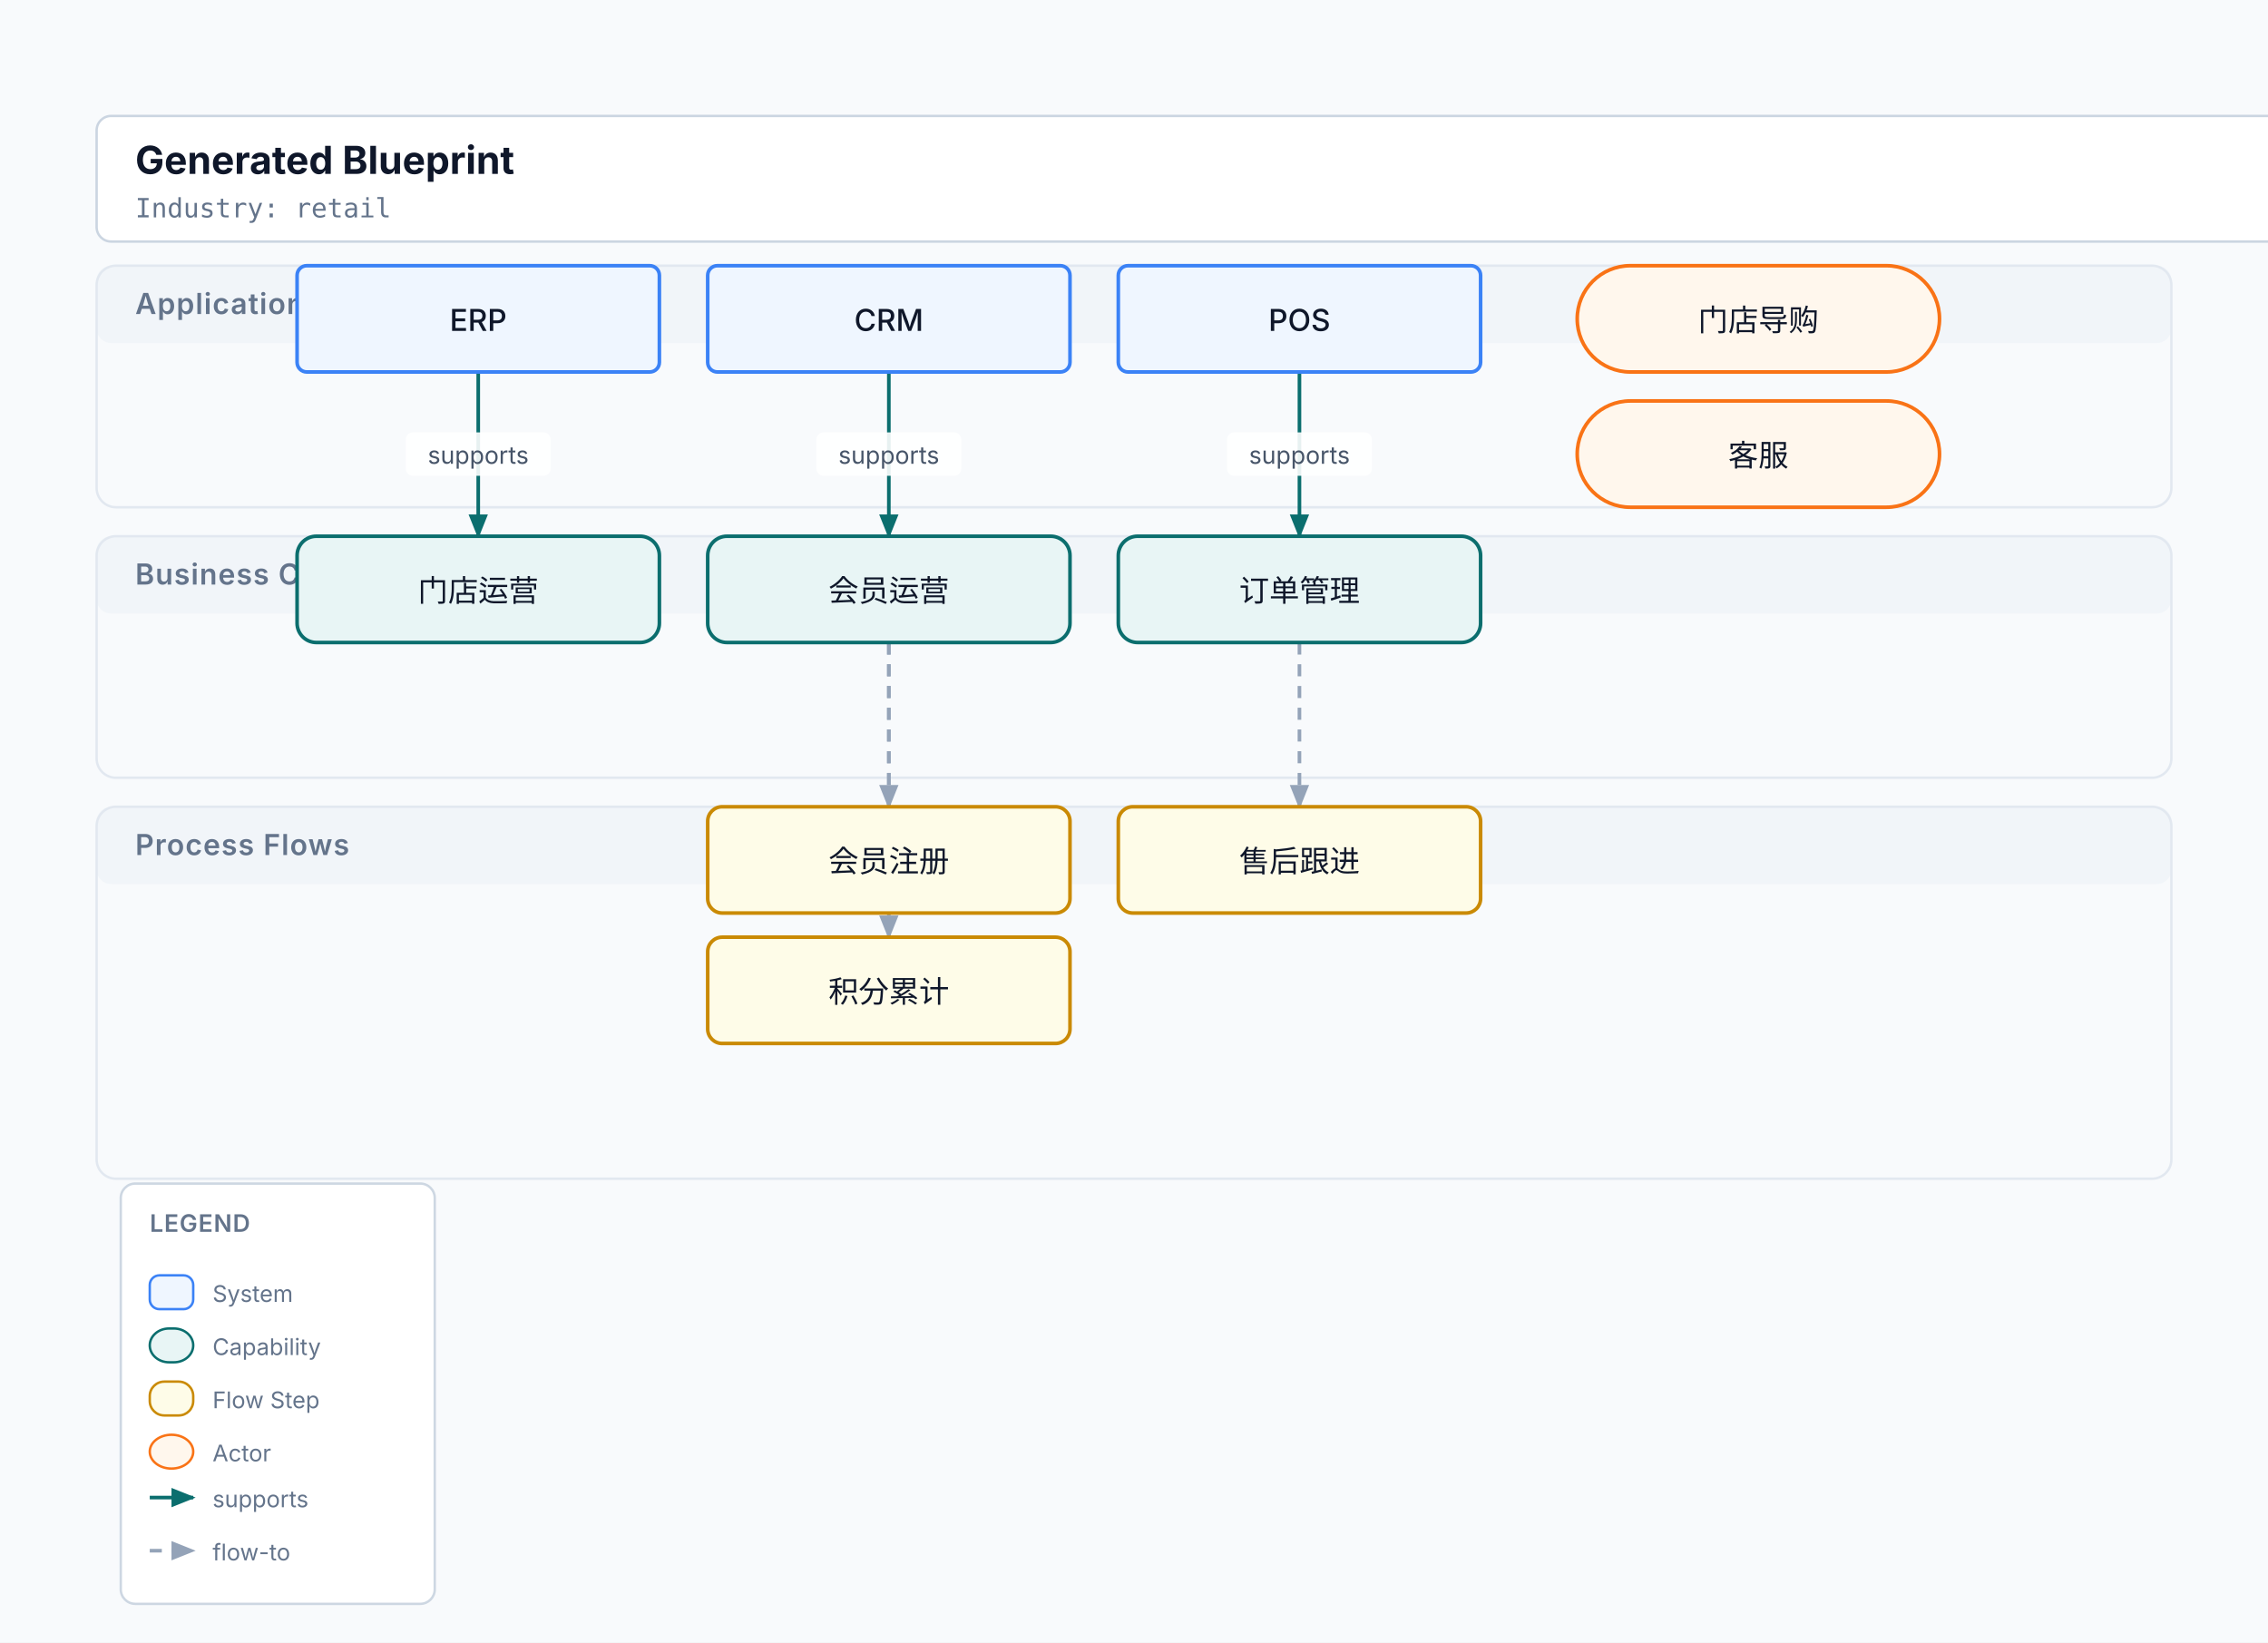
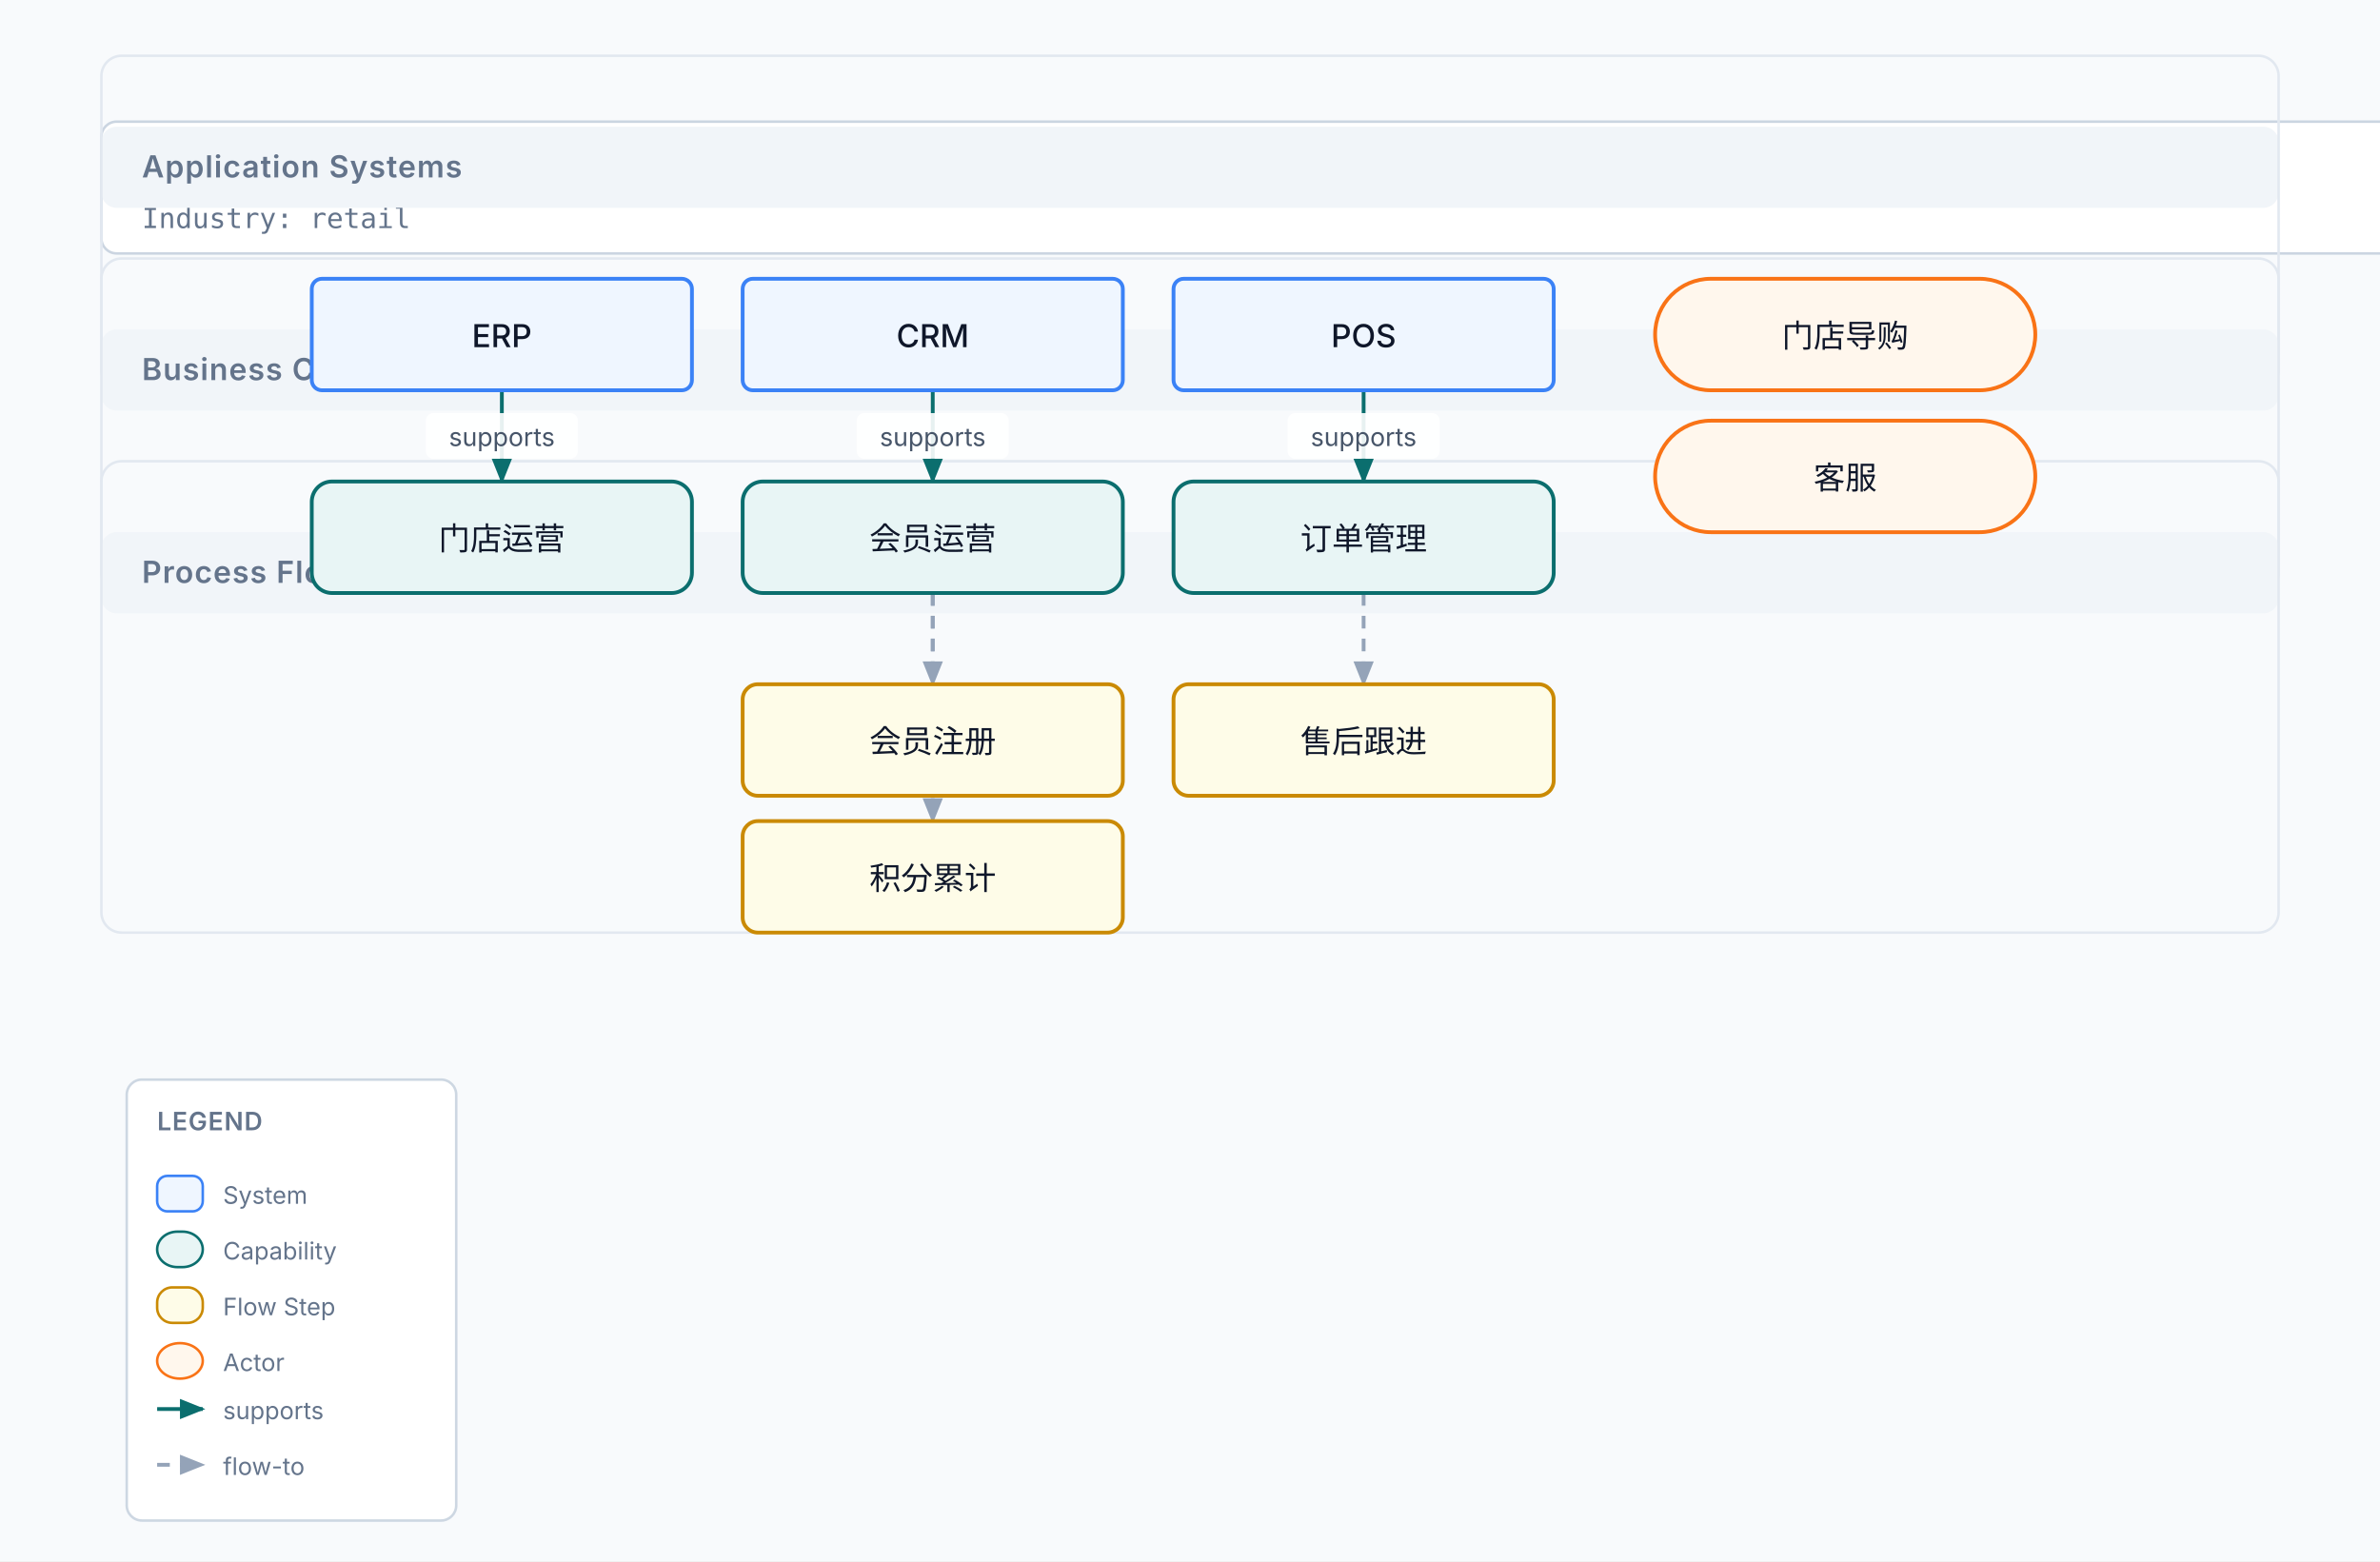
- <svg xmlns="http://www.w3.org/2000/svg" width="939" height="680" font-family="system-ui, -apple-system, sans-serif">
+ <svg xmlns="http://www.w3.org/2000/svg" width="939" height="616" font-family="system-ui, -apple-system, sans-serif">
  <defs>
    <marker id="arrow-solid" markerWidth="10" markerHeight="8" refX="9" refY="4" orient="auto" markerUnits="userSpaceOnUse">
      <polygon points="0 0, 10 4, 0 8" fill="#0B6E6E" />
    </marker>
    <marker id="arrow-dashed" markerWidth="10" markerHeight="8" refX="9" refY="4" orient="auto" markerUnits="userSpaceOnUse">
      <polygon points="0 0, 10 4, 0 8" fill="#94A3B8" />
    </marker>
  </defs>
-   <rect width="939" height="680" fill="#F8FAFC" />
+   <rect width="939" height="616" fill="#F8FAFC" />
  <g class="title-block">
    <rect x="40" y="48" width="939" height="52" rx="6" fill="#FFFFFF" stroke="#CBD5E1" stroke-width="1" />
    <text x="56" y="72" font-size="16" fill="#0F172A" font-family="system-ui, -apple-system, sans-serif" font-weight="700">Generated Blueprint</text>
    <text x="56" y="90" font-size="11" fill="#64748B" font-family="'JetBrains Mono', 'SF Mono', monospace">Industry: retail</text>
  </g>
  <g class="layer" id="layer-Application Systems">
-     <rect class="layer-header" x="40" y="110" width="859" height="32" rx="6" fill="#F1F5F9" />
-     <rect class="layer-border" x="40" y="110" width="859" height="100" rx="8" fill="none" stroke="#E2E8F0" stroke-width="1" />
-     <text class="layer-label" x="56" y="130" font-size="12" fill="#64748B" font-family="system-ui, -apple-system, sans-serif" font-weight="600" letter-spacing="0.4">Application Systems</text>
+     <rect class="layer-header" x="40" y="50" width="859" height="32" rx="6" fill="#F1F5F9" />
+     <rect class="layer-border" x="40" y="22" width="859" height="132" rx="8" fill="none" stroke="#E2E8F0" stroke-width="1" />
+     <text class="layer-label" x="56" y="70" font-size="12" fill="#64748B" font-family="system-ui, -apple-system, sans-serif" font-weight="600" letter-spacing="0.4">Application Systems</text>
  </g>
  <g class="layer" id="layer-Business Capabilities">
-     <rect class="layer-header" x="40" y="222" width="859" height="32" rx="6" fill="#F1F5F9" />
-     <rect class="layer-border" x="40" y="222" width="859" height="100" rx="8" fill="none" stroke="#E2E8F0" stroke-width="1" />
-     <text class="layer-label" x="56" y="242" font-size="12" fill="#64748B" font-family="system-ui, -apple-system, sans-serif" font-weight="600" letter-spacing="0.4">Business Capabilities</text>
+     <rect class="layer-header" x="40" y="130" width="859" height="32" rx="6" fill="#F1F5F9" />
+     <rect class="layer-border" x="40" y="102" width="859" height="132" rx="8" fill="none" stroke="#E2E8F0" stroke-width="1" />
+     <text class="layer-label" x="56" y="150" font-size="12" fill="#64748B" font-family="system-ui, -apple-system, sans-serif" font-weight="600" letter-spacing="0.4">Business Capabilities</text>
  </g>
  <g class="layer" id="layer-Process Flows">
-     <rect class="layer-header" x="40" y="334" width="859" height="32" rx="6" fill="#F1F5F9" />
-     <rect class="layer-border" x="40" y="334" width="859" height="154" rx="8" fill="none" stroke="#E2E8F0" stroke-width="1" />
-     <text class="layer-label" x="56" y="354" font-size="12" fill="#64748B" font-family="system-ui, -apple-system, sans-serif" font-weight="600" letter-spacing="0.4">Process Flows</text>
+     <rect class="layer-header" x="40" y="210" width="859" height="32" rx="6" fill="#F1F5F9" />
+     <rect class="layer-border" x="40" y="182" width="859" height="186" rx="8" fill="none" stroke="#E2E8F0" stroke-width="1" />
+     <text class="layer-label" x="56" y="230" font-size="12" fill="#64748B" font-family="system-ui, -apple-system, sans-serif" font-weight="600" letter-spacing="0.4">Process Flows</text>
  </g>
-   <line x1="198" y1="154" x2="198" y2="222" stroke="#0B6E6E" stroke-width="1.5" marker-end="url(#arrow-solid)" />
-   <line x1="368" y1="154" x2="368" y2="222" stroke="#0B6E6E" stroke-width="1.5" marker-end="url(#arrow-solid)" />
-   <line x1="538" y1="154" x2="538" y2="222" stroke="#0B6E6E" stroke-width="1.5" marker-end="url(#arrow-solid)" />
-   <line x1="368" y1="266" x2="368" y2="334" stroke="#94A3B8" stroke-width="1.5" stroke-dasharray="5,4" marker-end="url(#arrow-dashed)" />
-   <line x1="368" y1="266" x2="368" y2="388" stroke="#94A3B8" stroke-width="1.5" stroke-dasharray="5,4" marker-end="url(#arrow-dashed)" />
-   <line x1="538" y1="266" x2="538" y2="334" stroke="#94A3B8" stroke-width="1.5" stroke-dasharray="5,4" marker-end="url(#arrow-dashed)" />
-   <rect x="168" y="179" width="60" height="18" rx="3" fill="#FFFFFF" fill-opacity="0.9" />
-   <text x="198" y="192" text-anchor="middle" font-size="10" fill="#475569" font-family="system-ui, -apple-system, sans-serif">supports</text>
-   <rect x="338" y="179" width="60" height="18" rx="3" fill="#FFFFFF" fill-opacity="0.9" />
-   <text x="368" y="192" text-anchor="middle" font-size="10" fill="#475569" font-family="system-ui, -apple-system, sans-serif">supports</text>
-   <rect x="508" y="179" width="60" height="18" rx="3" fill="#FFFFFF" fill-opacity="0.9" />
-   <text x="538" y="192" text-anchor="middle" font-size="10" fill="#475569" font-family="system-ui, -apple-system, sans-serif">supports</text>
+   <line x1="198" y1="154" x2="198" y2="190" stroke="#0B6E6E" stroke-width="1.5" marker-end="url(#arrow-solid)" />
+   <line x1="368" y1="154" x2="368" y2="190" stroke="#0B6E6E" stroke-width="1.5" marker-end="url(#arrow-solid)" />
+   <line x1="538" y1="154" x2="538" y2="190" stroke="#0B6E6E" stroke-width="1.5" marker-end="url(#arrow-solid)" />
+   <line x1="368" y1="234" x2="368" y2="270" stroke="#94A3B8" stroke-width="1.5" stroke-dasharray="5,4" marker-end="url(#arrow-dashed)" />
+   <line x1="368" y1="234" x2="368" y2="324" stroke="#94A3B8" stroke-width="1.5" stroke-dasharray="5,4" marker-end="url(#arrow-dashed)" />
+   <line x1="538" y1="234" x2="538" y2="270" stroke="#94A3B8" stroke-width="1.5" stroke-dasharray="5,4" marker-end="url(#arrow-dashed)" />
+   <rect x="168" y="163" width="60" height="18" rx="3" fill="#FFFFFF" fill-opacity="0.9" />
+   <text x="198" y="176" text-anchor="middle" font-size="10" fill="#475569" font-family="system-ui, -apple-system, sans-serif">supports</text>
+   <rect x="338" y="163" width="60" height="18" rx="3" fill="#FFFFFF" fill-opacity="0.9" />
+   <text x="368" y="176" text-anchor="middle" font-size="10" fill="#475569" font-family="system-ui, -apple-system, sans-serif">supports</text>
+   <rect x="508" y="163" width="60" height="18" rx="3" fill="#FFFFFF" fill-opacity="0.9" />
+   <text x="538" y="176" text-anchor="middle" font-size="10" fill="#475569" font-family="system-ui, -apple-system, sans-serif">supports</text>
  <g class="node node-system" id="sys-erp">
    <rect class="node-rect" x="123" y="110" width="150" height="44" rx="4" fill="#EFF6FF" stroke="#3B82F6" stroke-width="1.5" />
    <text class="node-label" x="198" y="137" text-anchor="middle" font-size="12.5" fill="#0F172A" font-family="system-ui, -apple-system, sans-serif" font-weight="500">ERP</text>
  </g>
  <g class="node node-system" id="sys-crm">
    <rect class="node-rect" x="293" y="110" width="150" height="44" rx="4" fill="#EFF6FF" stroke="#3B82F6" stroke-width="1.5" />
    <text class="node-label" x="368" y="137" text-anchor="middle" font-size="12.5" fill="#0F172A" font-family="system-ui, -apple-system, sans-serif" font-weight="500">CRM</text>
  </g>
  <g class="node node-system" id="sys-pos">
    <rect class="node-rect" x="463" y="110" width="150" height="44" rx="4" fill="#EFF6FF" stroke="#3B82F6" stroke-width="1.5" />
    <text class="node-label" x="538" y="137" text-anchor="middle" font-size="12.5" fill="#0F172A" font-family="system-ui, -apple-system, sans-serif" font-weight="500">POS</text>
  </g>
  <g class="node node-capability" id="cap-store-ops">
-     <rect class="node-rect" x="123" y="222" width="150" height="44" rx="8" fill="#E8F5F5" stroke="#0B6E6E" stroke-width="1.5" />
-     <text class="node-label" x="198" y="249" text-anchor="middle" font-size="12.5" fill="#0F172A" font-family="system-ui, -apple-system, sans-serif" font-weight="500">门店运营</text>
+     <rect class="node-rect" x="123" y="190" width="150" height="44" rx="8" fill="#E8F5F5" stroke="#0B6E6E" stroke-width="1.5" />
+     <text class="node-label" x="198" y="217" text-anchor="middle" font-size="12.5" fill="#0F172A" font-family="system-ui, -apple-system, sans-serif" font-weight="500">门店运营</text>
  </g>
  <g class="node node-capability" id="cap-membership">
-     <rect class="node-rect" x="293" y="222" width="150" height="44" rx="8" fill="#E8F5F5" stroke="#0B6E6E" stroke-width="1.5" />
-     <text class="node-label" x="368" y="249" text-anchor="middle" font-size="12.5" fill="#0F172A" font-family="system-ui, -apple-system, sans-serif" font-weight="500">会员运营</text>
+     <rect class="node-rect" x="293" y="190" width="150" height="44" rx="8" fill="#E8F5F5" stroke="#0B6E6E" stroke-width="1.5" />
+     <text class="node-label" x="368" y="217" text-anchor="middle" font-size="12.5" fill="#0F172A" font-family="system-ui, -apple-system, sans-serif" font-weight="500">会员运营</text>
  </g>
  <g class="node node-capability" id="cap-order">
-     <rect class="node-rect" x="463" y="222" width="150" height="44" rx="8" fill="#E8F5F5" stroke="#0B6E6E" stroke-width="1.5" />
-     <text class="node-label" x="538" y="249" text-anchor="middle" font-size="12.5" fill="#0F172A" font-family="system-ui, -apple-system, sans-serif" font-weight="500">订单管理</text>
+     <rect class="node-rect" x="463" y="190" width="150" height="44" rx="8" fill="#E8F5F5" stroke="#0B6E6E" stroke-width="1.5" />
+     <text class="node-label" x="538" y="217" text-anchor="middle" font-size="12.5" fill="#0F172A" font-family="system-ui, -apple-system, sans-serif" font-weight="500">订单管理</text>
  </g>
  <g class="node node-flowStep" id="flow-membership-register">
-     <rect class="node-rect" x="293" y="334" width="150" height="44" rx="6" fill="#FEFCE8" stroke="#CA8A04" stroke-width="1.5" />
-     <text class="node-label" x="368" y="361" text-anchor="middle" font-size="12.5" fill="#0F172A" font-family="system-ui, -apple-system, sans-serif" font-weight="500">会员注册</text>
+     <rect class="node-rect" x="293" y="270" width="150" height="44" rx="6" fill="#FEFCE8" stroke="#CA8A04" stroke-width="1.5" />
+     <text class="node-label" x="368" y="297" text-anchor="middle" font-size="12.5" fill="#0F172A" font-family="system-ui, -apple-system, sans-serif" font-weight="500">会员注册</text>
  </g>
  <g class="node node-flowStep" id="flow-points-accrual">
-     <rect class="node-rect" x="293" y="388" width="150" height="44" rx="6" fill="#FEFCE8" stroke="#CA8A04" stroke-width="1.5" />
-     <text class="node-label" x="368" y="415" text-anchor="middle" font-size="12.5" fill="#0F172A" font-family="system-ui, -apple-system, sans-serif" font-weight="500">积分累计</text>
+     <rect class="node-rect" x="293" y="324" width="150" height="44" rx="6" fill="#FEFCE8" stroke="#CA8A04" stroke-width="1.5" />
+     <text class="node-label" x="368" y="351" text-anchor="middle" font-size="12.5" fill="#0F172A" font-family="system-ui, -apple-system, sans-serif" font-weight="500">积分累计</text>
  </g>
  <g class="node node-flowStep" id="flow-service-followup">
-     <rect class="node-rect" x="463" y="334" width="150" height="44" rx="6" fill="#FEFCE8" stroke="#CA8A04" stroke-width="1.5" />
-     <text class="node-label" x="538" y="361" text-anchor="middle" font-size="12.5" fill="#0F172A" font-family="system-ui, -apple-system, sans-serif" font-weight="500">售后跟进</text>
+     <rect class="node-rect" x="463" y="270" width="150" height="44" rx="6" fill="#FEFCE8" stroke="#CA8A04" stroke-width="1.5" />
+     <text class="node-label" x="538" y="297" text-anchor="middle" font-size="12.5" fill="#0F172A" font-family="system-ui, -apple-system, sans-serif" font-weight="500">售后跟进</text>
  </g>
  <g class="node node-actor" id="actor-store-guide">
    <rect class="node-rect" x="653" y="110" width="150" height="44" rx="22" fill="#FFF7ED" stroke="#F97316" stroke-width="1.5" />
    <text class="node-label" x="728" y="137" text-anchor="middle" font-size="12.5" fill="#0F172A" font-family="system-ui, -apple-system, sans-serif" font-weight="500">门店导购</text>
  </g>
  <g class="node node-actor" id="actor-service">
    <rect class="node-rect" x="653" y="166" width="150" height="44" rx="22" fill="#FFF7ED" stroke="#F97316" stroke-width="1.5" />
    <text class="node-label" x="728" y="193" text-anchor="middle" font-size="12.5" fill="#0F172A" font-family="system-ui, -apple-system, sans-serif" font-weight="500">客服</text>
  </g>
-   <g class="legend" transform="translate(50, 490)">
+   <g class="legend" transform="translate(50, 426)">
    <rect x="0" y="0" width="130" height="174" rx="6" fill="#FFFFFF" stroke="#CBD5E1" stroke-width="1" opacity="0.95" />
    <text x="12" y="20" font-size="10" fill="#64748B" font-family="system-ui, -apple-system, sans-serif" font-weight="600" letter-spacing="0.3">LEGEND</text>
    <rect x="12" y="38" width="18" height="14" rx="4" fill="#EFF6FF" stroke="#3B82F6" stroke-width="1" />
    <text x="38" y="49" font-size="9.5" fill="#64748B" font-family="system-ui, -apple-system, sans-serif">System</text>
    <rect x="12" y="60" width="18" height="14" rx="8" fill="#E8F5F5" stroke="#0B6E6E" stroke-width="1" />
    <text x="38" y="71" font-size="9.5" fill="#64748B" font-family="system-ui, -apple-system, sans-serif">Capability</text>
    <rect x="12" y="82" width="18" height="14" rx="6" fill="#FEFCE8" stroke="#CA8A04" stroke-width="1" />
    <text x="38" y="93" font-size="9.5" fill="#64748B" font-family="system-ui, -apple-system, sans-serif">Flow Step</text>
    <rect x="12" y="104" width="18" height="14" rx="22" fill="#FFF7ED" stroke="#F97316" stroke-width="1" />
    <text x="38" y="115" font-size="9.5" fill="#64748B" font-family="system-ui, -apple-system, sans-serif">Actor</text>
    <line x1="12" y1="130" x2="30" y2="130" stroke="#0B6E6E" stroke-width="1.5" marker-end="url(#arrow-solid)" />
    <text x="38" y="134" font-size="9.5" fill="#64748B" font-family="system-ui, -apple-system, sans-serif">supports</text>
    <line x1="12" y1="152" x2="30" y2="152" stroke="#94A3B8" stroke-width="1.5" stroke-dasharray="5,4" marker-end="url(#arrow-dashed)" />
    <text x="38" y="156" font-size="9.5" fill="#64748B" font-family="system-ui, -apple-system, sans-serif">flow-to</text>
  </g>
</svg>
